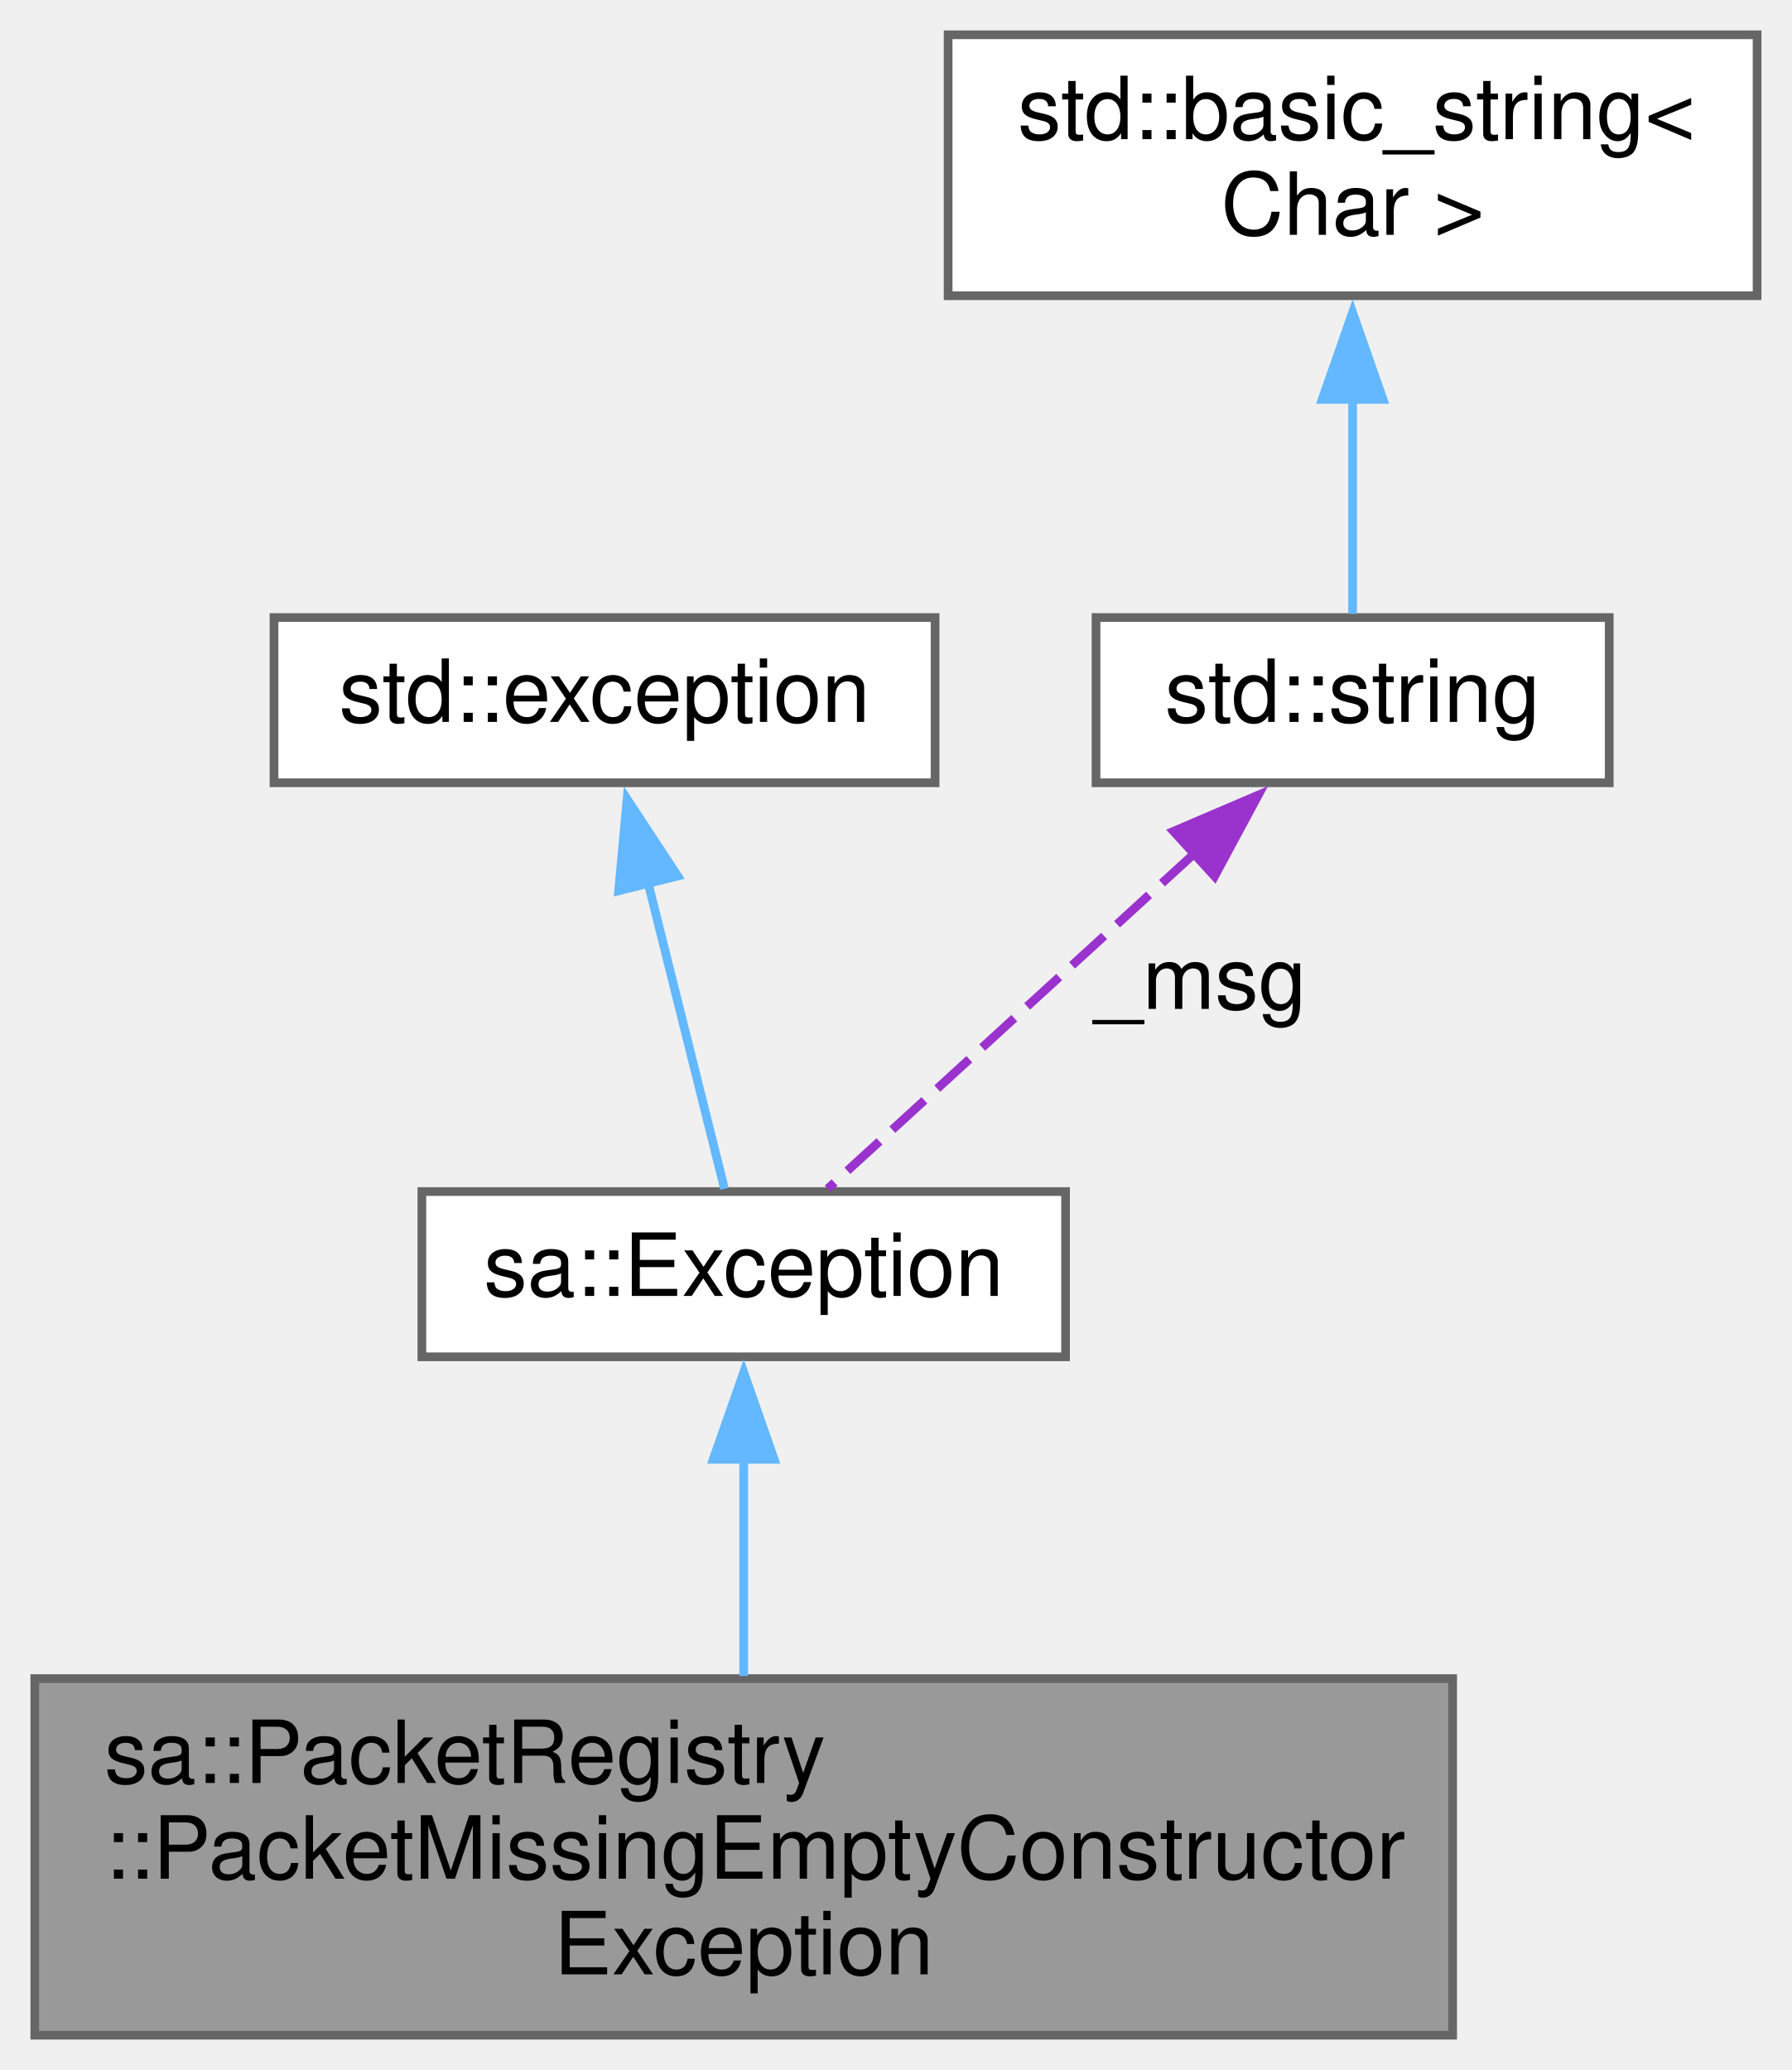
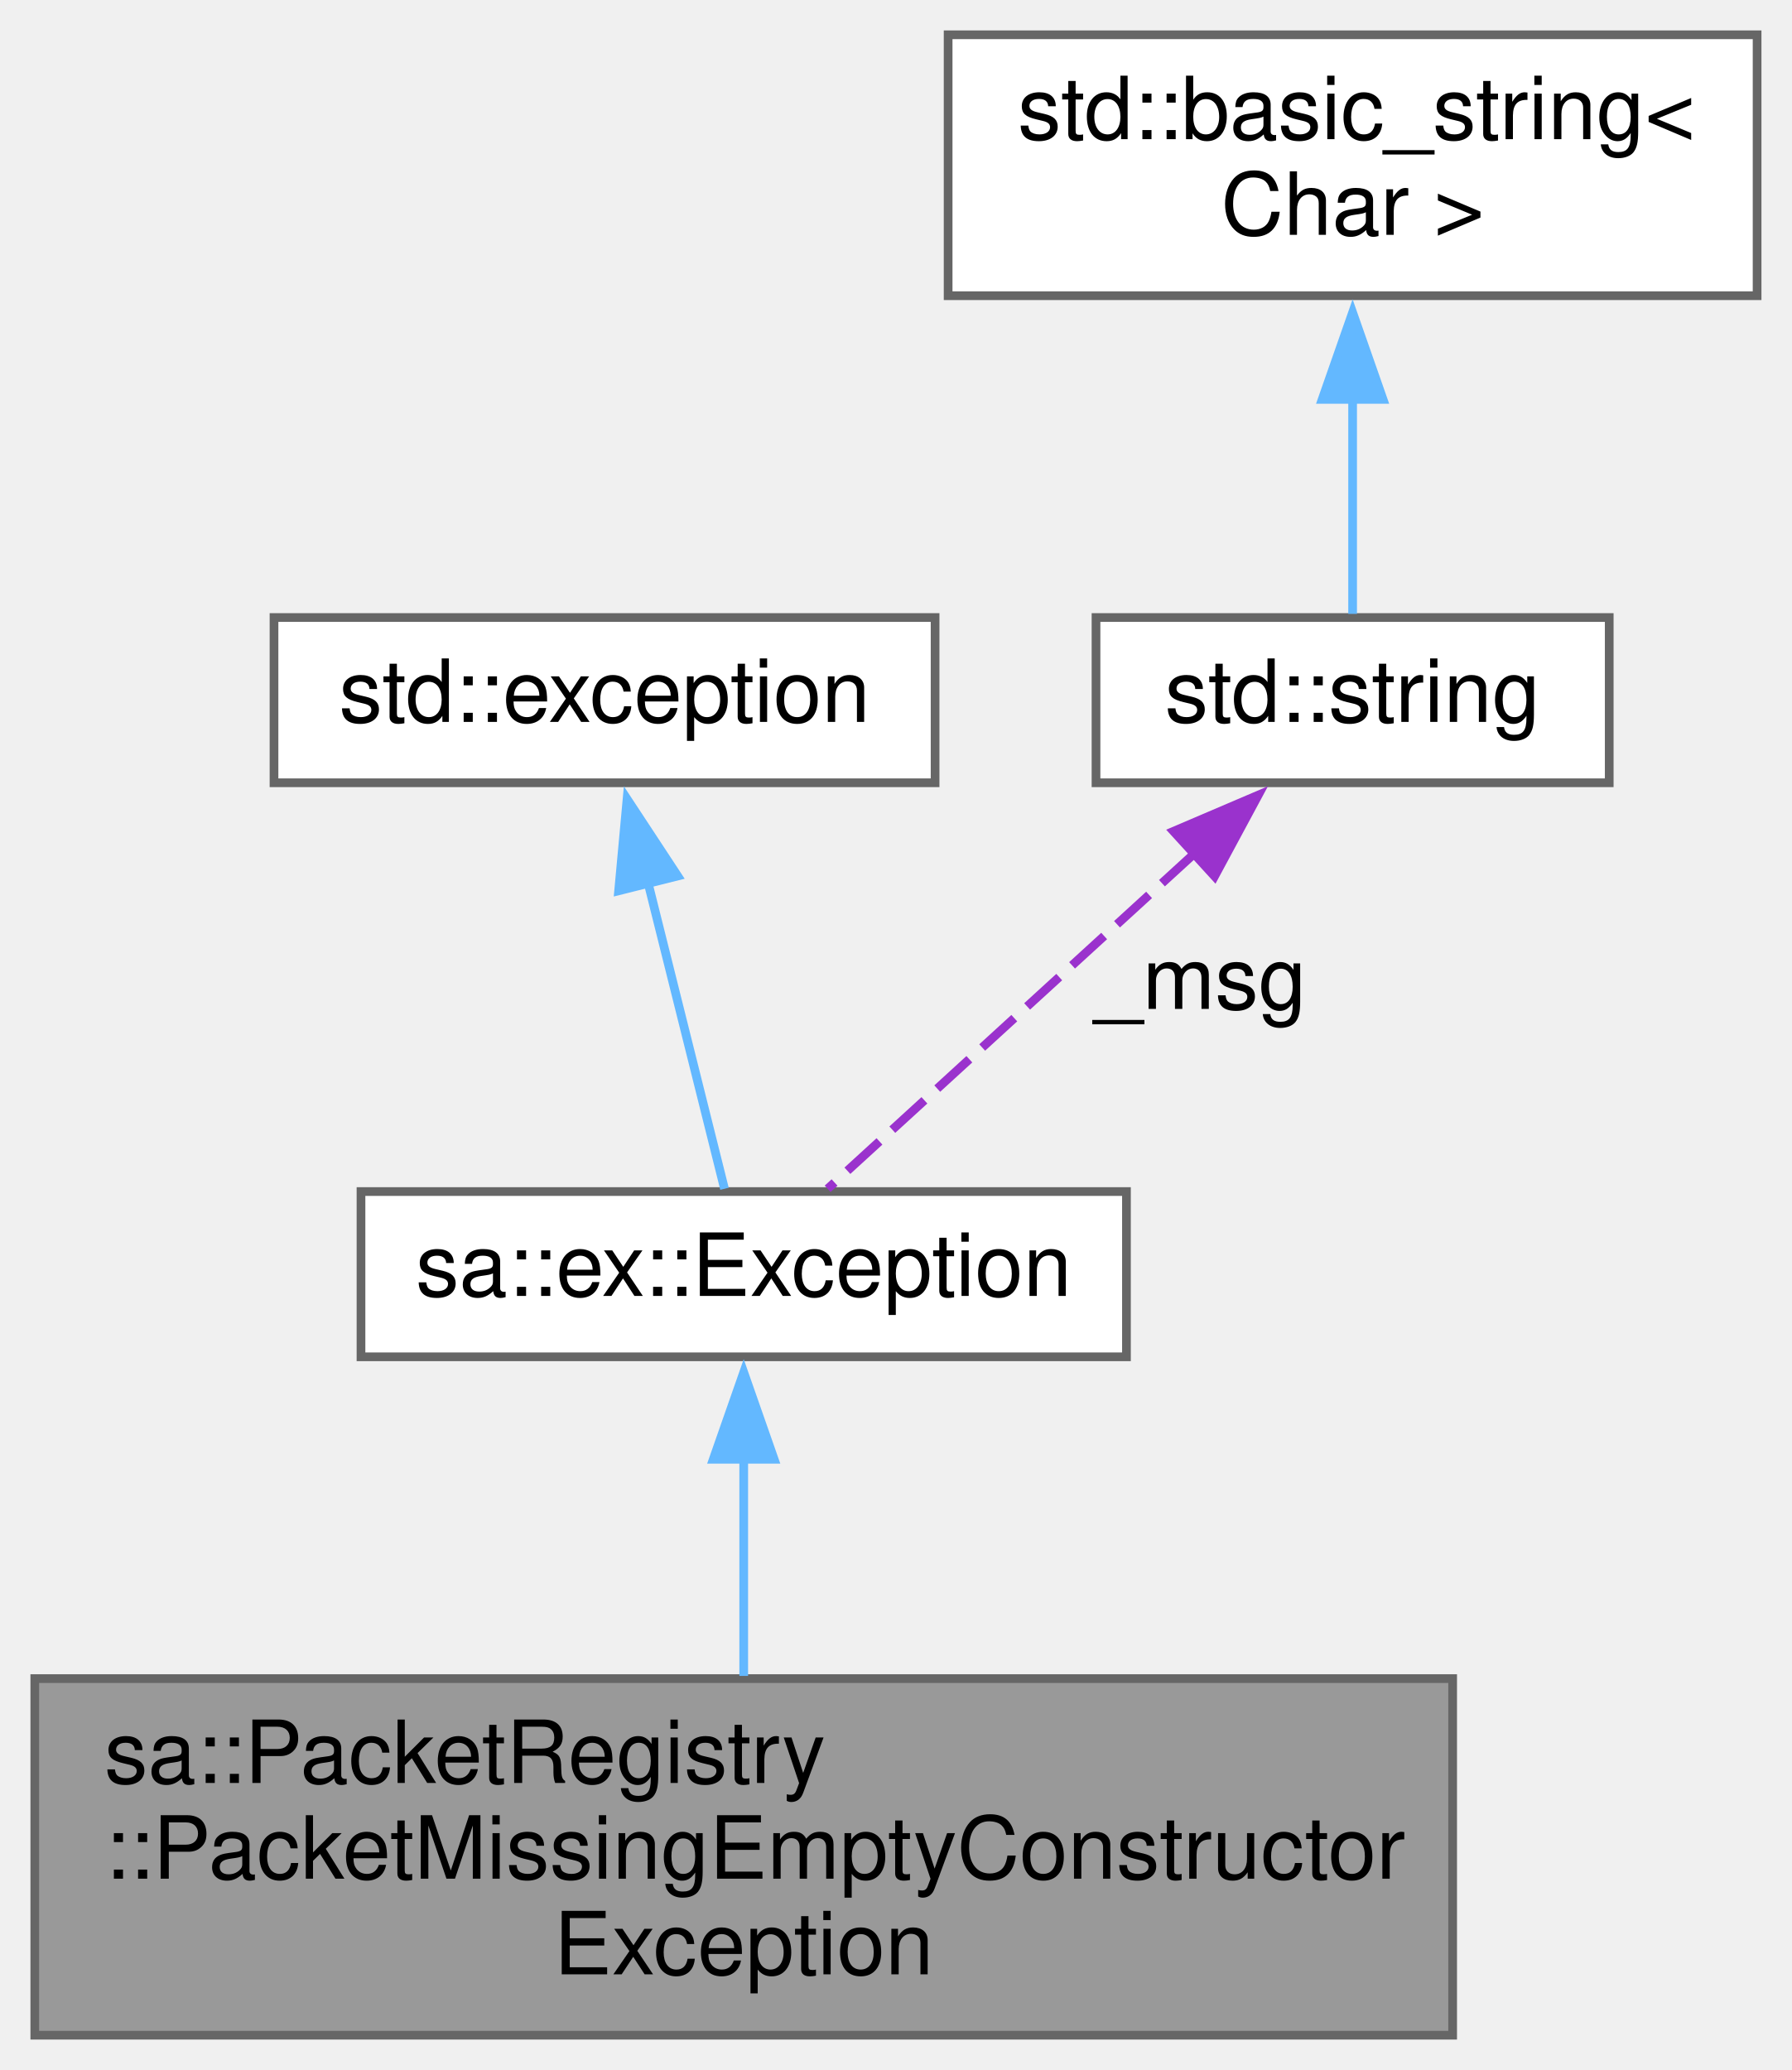
<svg xmlns="http://www.w3.org/2000/svg" xmlns:xlink="http://www.w3.org/1999/xlink" width="206pt" height="238pt" viewBox="0.00 0.00 206.00 238.00">
  <g id="graph0" class="graph" transform="scale(1 1) rotate(0) translate(4 234)">
    <g id="node1" class="node">
      <g id="a_node1">
        <a xlink:title="Thrown when a packet is missing an empty constructor.">
          <polygon fill="#999999" stroke="#666666" points="163,-41 0,-41 0,0 163,0 163,-41" />
          <text text-anchor="start" x="8" y="-29" font-family="Helvetica,sans-Serif" font-size="10.00">sa::PacketRegistry</text>
          <text text-anchor="start" x="8" y="-18" font-family="Helvetica,sans-Serif" font-size="10.00">::PacketMissingEmptyConstructor</text>
          <text text-anchor="middle" x="81.5" y="-7" font-family="Helvetica,sans-Serif" font-size="10.00">Exception</text>
        </a>
      </g>
    </g>
    <g id="node2" class="node">
      <g id="a_node2">
-         <a xlink:href="classsa_1_1_exception.html" target="_top" xlink:title="The base exception class for Saturnity.">
-           <polygon fill="white" stroke="#666666" points="118.5,-97 44.5,-97 44.5,-78 118.5,-78 118.5,-97" />
-           <text text-anchor="middle" x="81.5" y="-85" font-family="Helvetica,sans-Serif" font-size="10.00">sa::Exception</text>
+         <a xlink:href="classsa_1_1ex_1_1_exception.html" target="_top" xlink:title="The base exception class for Saturnity.">
+           <polygon fill="white" stroke="#666666" points="125.5,-97 37.5,-97 37.5,-78 125.5,-78 125.5,-97" />
+           <text text-anchor="middle" x="81.5" y="-85" font-family="Helvetica,sans-Serif" font-size="10.00">sa::ex::Exception</text>
        </a>
      </g>
    </g>
    <g id="edge1" class="edge">
      <path fill="none" stroke="#63b8ff" d="M81.5,-66.49C81.5,-58.49 81.5,-49.29 81.5,-41.31" />
      <polygon fill="#63b8ff" stroke="#63b8ff" points="78,-66.22 81.5,-76.22 85,-66.22 78,-66.22" />
    </g>
    <g id="node3" class="node">
      <g id="a_node3">
        <a xlink:title=" ">
          <polygon fill="white" stroke="#666666" points="103.5,-163 27.5,-163 27.5,-144 103.5,-144 103.5,-163" />
          <text text-anchor="middle" x="65.5" y="-151" font-family="Helvetica,sans-Serif" font-size="10.00">std::exception</text>
        </a>
      </g>
    </g>
    <g id="edge2" class="edge">
      <path fill="none" stroke="#63b8ff" d="M70.49,-132.55C73.44,-120.74 77.03,-106.37 79.29,-97.32" />
      <polygon fill="#63b8ff" stroke="#63b8ff" points="67.12,-131.58 68.09,-142.13 73.91,-133.28 67.12,-131.58" />
    </g>
    <g id="node4" class="node">
      <g id="a_node4">
        <a xlink:title=" ">
          <polygon fill="white" stroke="#666666" points="181,-163 122,-163 122,-144 181,-144 181,-163" />
          <text text-anchor="middle" x="151.5" y="-151" font-family="Helvetica,sans-Serif" font-size="10.00">std::string</text>
        </a>
      </g>
    </g>
    <g id="edge3" class="edge">
      <path fill="none" stroke="#9a32cd" stroke-dasharray="5,2" d="M133.27,-135.83C119.8,-123.52 101.98,-107.23 91.15,-97.32" />
      <polygon fill="#9a32cd" stroke="#9a32cd" points="130.91,-138.42 140.65,-142.58 135.63,-133.25 130.91,-138.42" />
      <text text-anchor="middle" x="134" y="-118" font-family="Helvetica,sans-Serif" font-size="10.00"> _msg</text>
    </g>
    <g id="node5" class="node">
      <g id="a_node5">
        <a xlink:title=" ">
          <polygon fill="white" stroke="#666666" points="198,-230 105,-230 105,-200 198,-200 198,-230" />
          <text text-anchor="start" x="113" y="-218" font-family="Helvetica,sans-Serif" font-size="10.00">std::basic_string&lt;</text>
          <text text-anchor="middle" x="151.5" y="-207" font-family="Helvetica,sans-Serif" font-size="10.00"> Char &gt;</text>
        </a>
      </g>
    </g>
    <g id="edge4" class="edge">
      <path fill="none" stroke="#63b8ff" d="M151.5,-188.13C151.5,-179.29 151.5,-169.99 151.5,-163.42" />
      <polygon fill="#63b8ff" stroke="#63b8ff" points="148,-188.08 151.5,-198.08 155,-188.08 148,-188.08" />
    </g>
  </g>
</svg>
